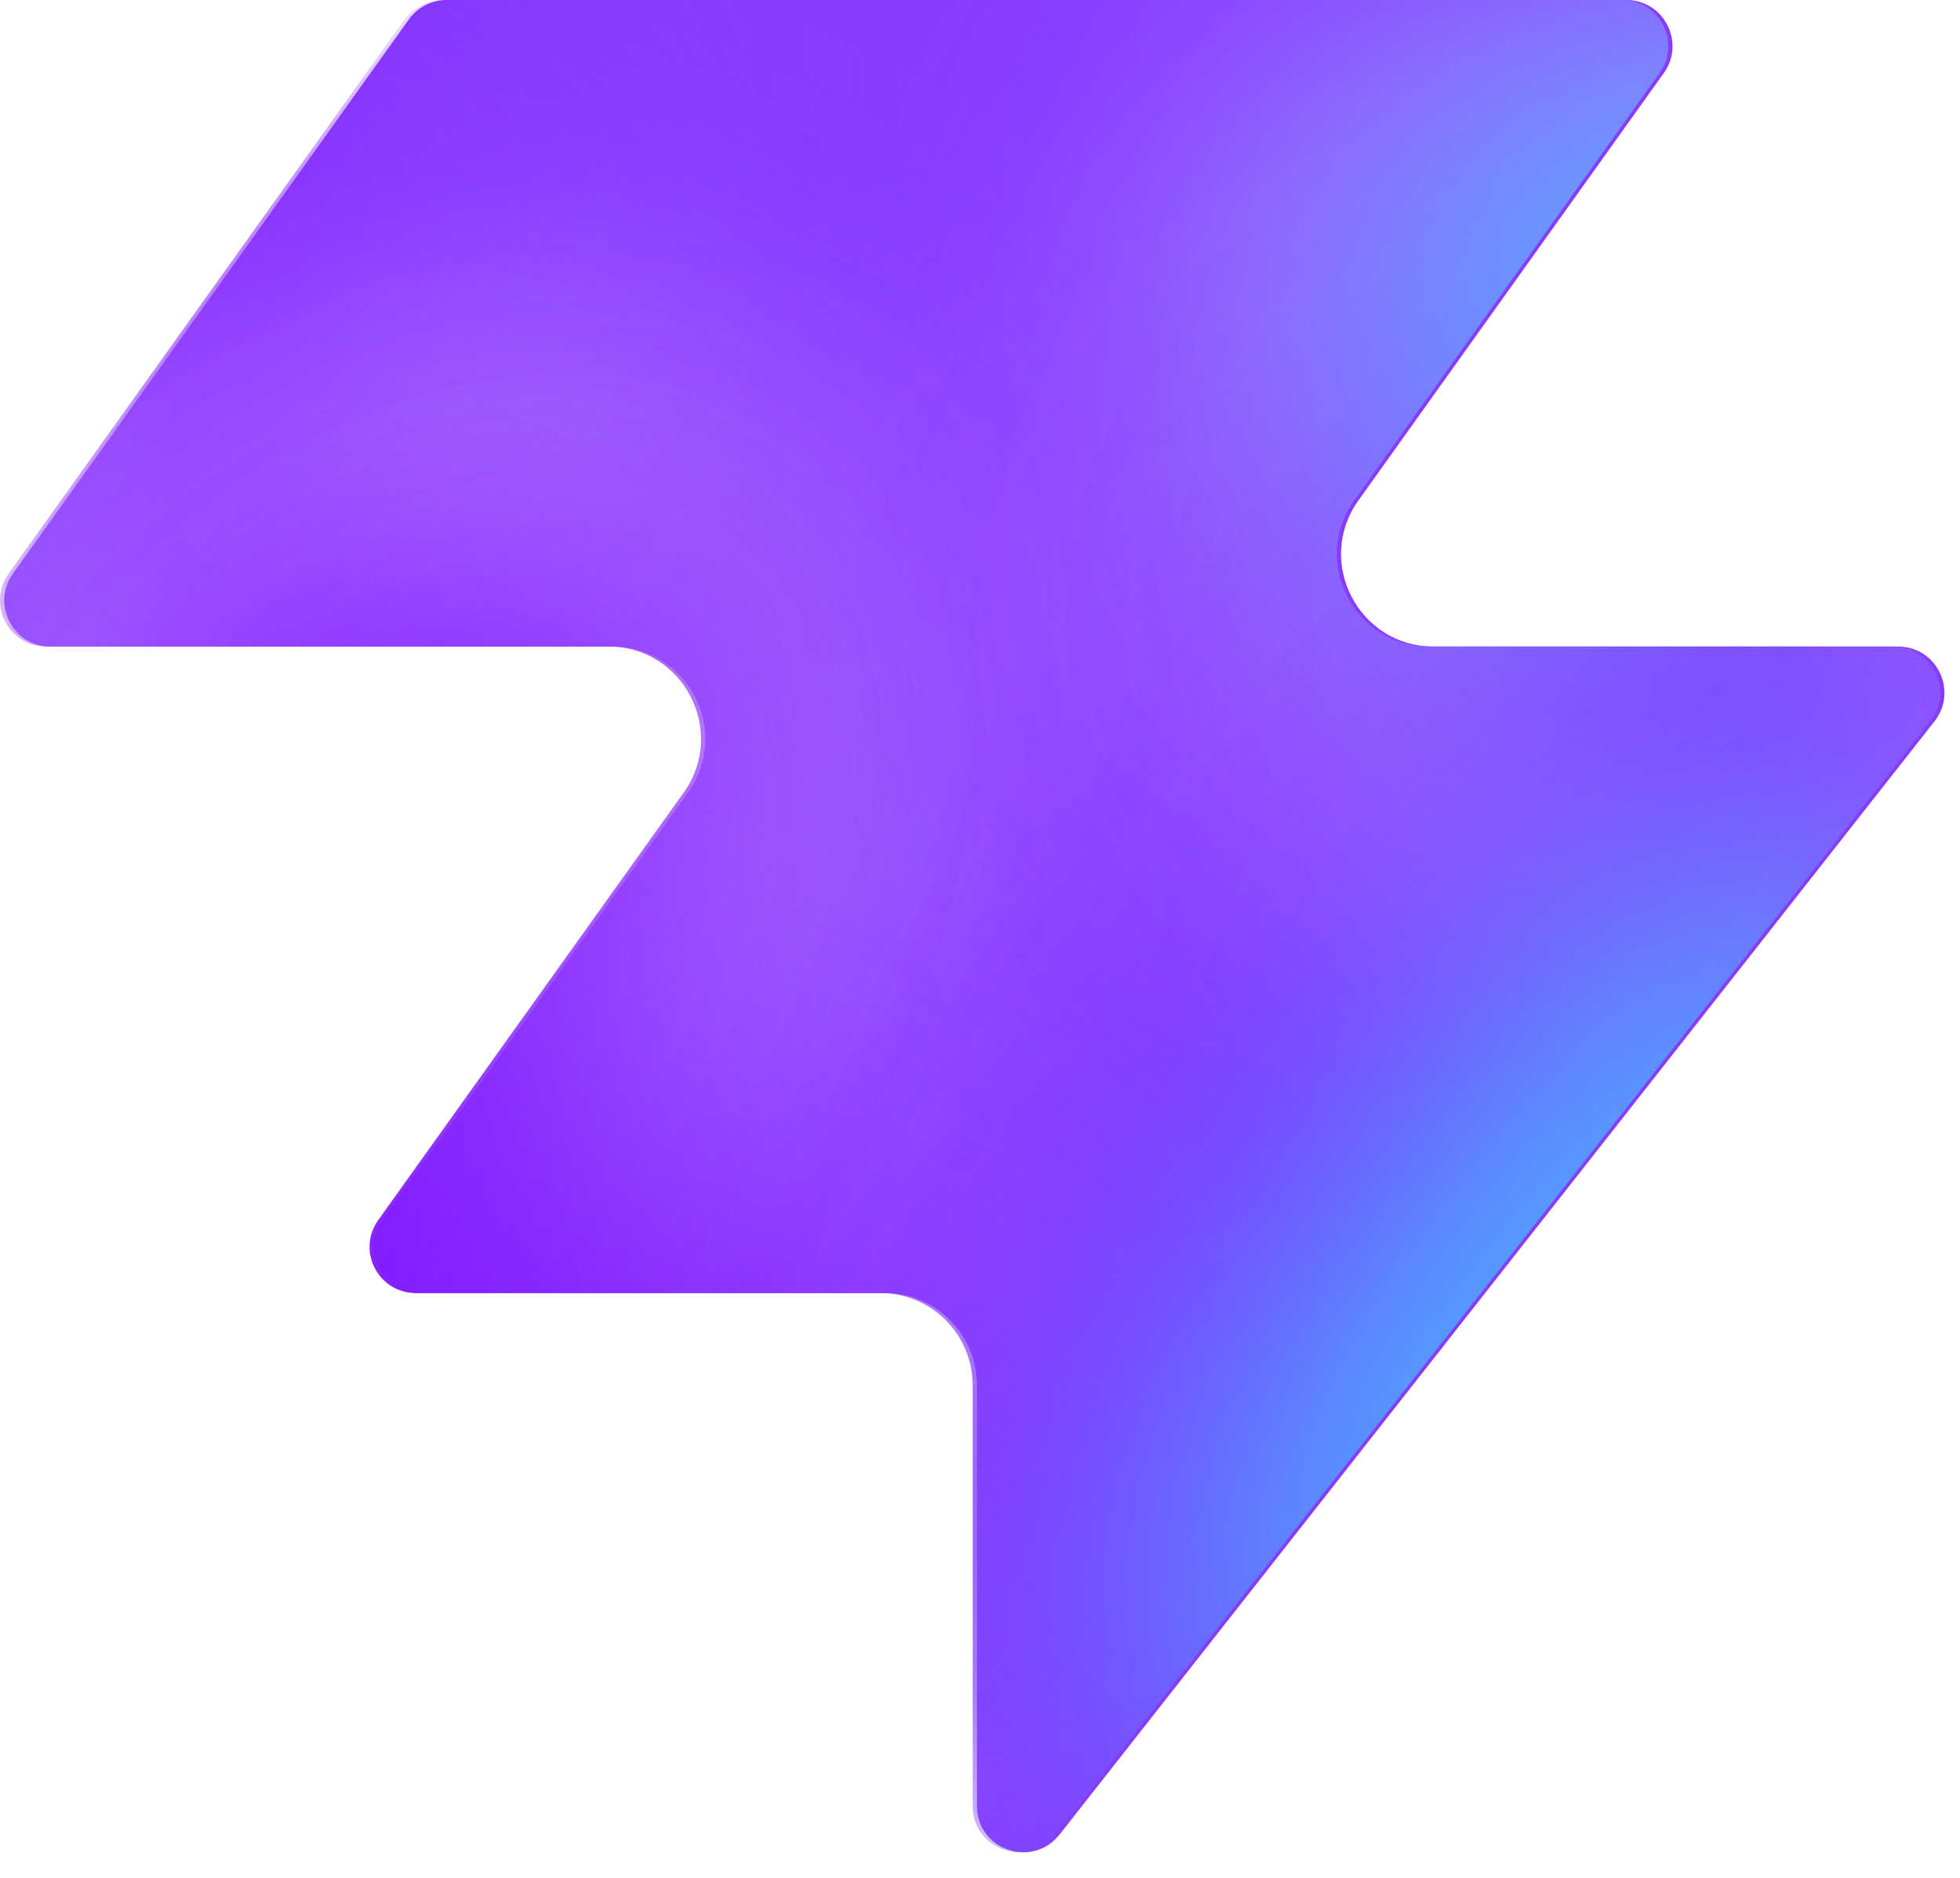
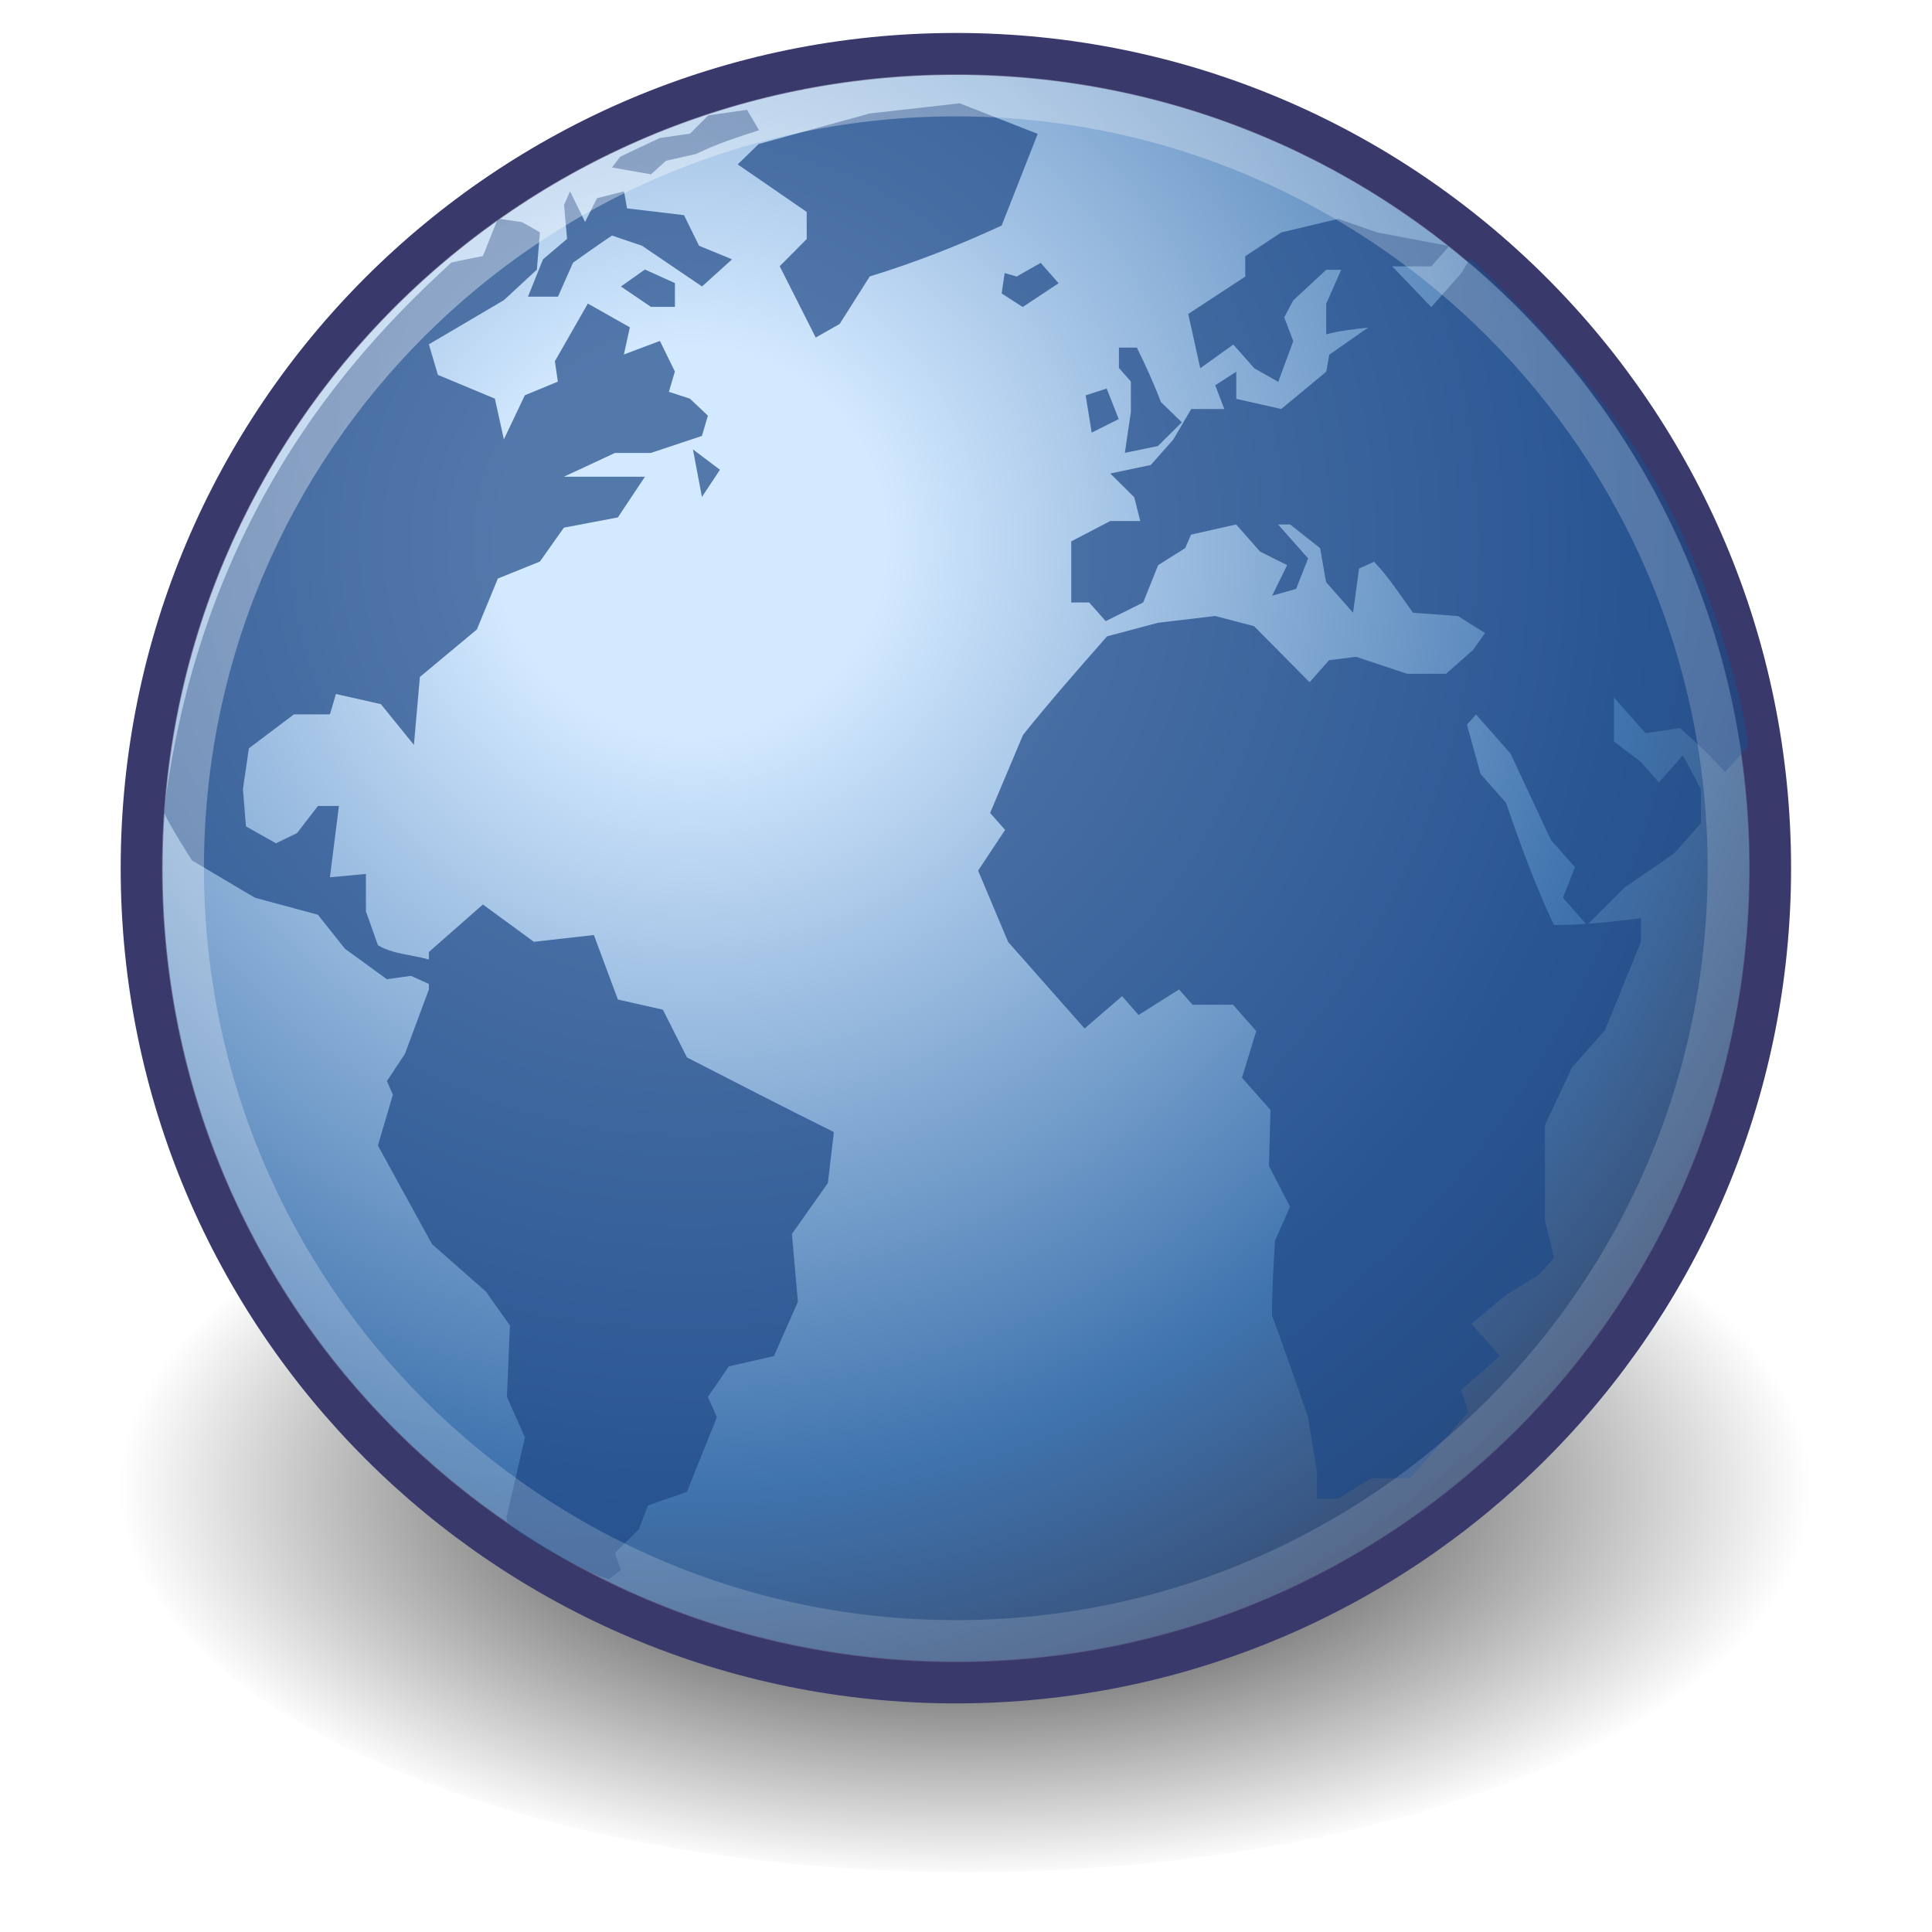
- <svg xmlns="http://www.w3.org/2000/svg" width="48" height="46" fill="none" viewBox="0 0 48 46">
-   <path fill="#863bff" d="M25.946 44.938c-.664.845-2.021.375-2.021-.698V33.937a2.26 2.26 0 0 0-2.262-2.262H10.287c-.92 0-1.456-1.04-.92-1.788l7.48-10.471c1.07-1.497 0-3.578-1.842-3.578H1.237c-.92 0-1.456-1.04-.92-1.788L10.013.474c.214-.297.556-.474.92-.474h28.894c.92 0 1.456 1.04.92 1.788l-7.48 10.471c-1.07 1.498 0 3.579 1.842 3.579h11.377c.943 0 1.473 1.088.89 1.83L25.947 44.94z" style="fill:#863bff;fill:color(display-p3 .525 .23 1);fill-opacity:1" />
-   <mask id="a" width="48" height="46" x="0" y="0" maskUnits="userSpaceOnUse" style="mask-type:alpha">
-     <path fill="#000" d="M25.842 44.938c-.664.844-2.021.375-2.021-.698V33.937a2.26 2.26 0 0 0-2.262-2.262H10.183c-.92 0-1.456-1.04-.92-1.788l7.48-10.471c1.07-1.498 0-3.579-1.842-3.579H1.133c-.92 0-1.456-1.04-.92-1.787L9.91.473c.214-.297.556-.474.92-.474h28.894c.92 0 1.456 1.04.92 1.788l-7.48 10.471c-1.07 1.498 0 3.578 1.842 3.578h11.377c.943 0 1.473 1.088.89 1.832L25.843 44.94z" style="fill:#000;fill-opacity:1" />
-   </mask>
-   <g mask="url(#a)">
-     <g filter="url(#b)">
-       <ellipse cx="5.508" cy="14.704" fill="#ede6ff" rx="5.508" ry="14.704" style="fill:#ede6ff;fill:color(display-p3 .927 .903 1);fill-opacity:1" transform="matrix(.00324 1 1 -.00324 -4.47 31.516)" />
-     </g>
-     <g filter="url(#c)">
-       <ellipse cx="10.399" cy="29.851" fill="#ede6ff" rx="10.399" ry="29.851" style="fill:#ede6ff;fill:color(display-p3 .927 .903 1);fill-opacity:1" transform="matrix(.00324 1 1 -.00324 -39.328 7.883)" />
-     </g>
-     <g filter="url(#d)">
-       <ellipse cx="5.508" cy="30.487" fill="#7e14ff" rx="5.508" ry="30.487" style="fill:#7e14ff;fill:color(display-p3 .492 .077 1);fill-opacity:1" transform="rotate(89.814 -25.913 -14.639)scale(1 -1)" />
-     </g>
-     <g filter="url(#e)">
-       <ellipse cx="5.508" cy="30.599" fill="#7e14ff" rx="5.508" ry="30.599" style="fill:#7e14ff;fill:color(display-p3 .492 .077 1);fill-opacity:1" transform="rotate(89.814 -32.644 -3.334)scale(1 -1)" />
-     </g>
-     <g filter="url(#f)">
-       <ellipse cx="5.508" cy="30.599" fill="#7e14ff" rx="5.508" ry="30.599" style="fill:#7e14ff;fill:color(display-p3 .492 .077 1);fill-opacity:1" transform="matrix(.00324 1 1 -.00324 -34.34 30.47)" />
-     </g>
-     <g filter="url(#g)">
-       <ellipse cx="14.072" cy="22.078" fill="#ede6ff" rx="14.072" ry="22.078" style="fill:#ede6ff;fill:color(display-p3 .927 .903 1);fill-opacity:1" transform="rotate(93.35 24.506 48.493)scale(-1 1)" />
-     </g>
-     <g filter="url(#h)">
-       <ellipse cx="3.47" cy="21.501" fill="#7e14ff" rx="3.47" ry="21.501" style="fill:#7e14ff;fill:color(display-p3 .492 .077 1);fill-opacity:1" transform="rotate(89.009 28.708 47.59)scale(-1 1)" />
-     </g>
-     <g filter="url(#i)">
-       <ellipse cx="3.47" cy="21.501" fill="#7e14ff" rx="3.47" ry="21.501" style="fill:#7e14ff;fill:color(display-p3 .492 .077 1);fill-opacity:1" transform="rotate(89.009 28.708 47.59)scale(-1 1)" />
-     </g>
-     <g filter="url(#j)">
-       <ellipse cx=".387" cy="8.972" fill="#7e14ff" rx="4.407" ry="29.108" style="fill:#7e14ff;fill:color(display-p3 .492 .077 1);fill-opacity:1" transform="rotate(39.51 .387 8.972)" />
-     </g>
-     <g filter="url(#k)">
-       <ellipse cx="47.523" cy="-6.092" fill="#7e14ff" rx="4.407" ry="29.108" style="fill:#7e14ff;fill:color(display-p3 .492 .077 1);fill-opacity:1" transform="rotate(37.892 47.523 -6.092)" />
-     </g>
-     <g filter="url(#l)">
-       <ellipse cx="41.412" cy="6.333" fill="#47bfff" rx="5.971" ry="9.665" style="fill:#47bfff;fill:color(display-p3 .28 .748 1);fill-opacity:1" transform="rotate(37.892 41.412 6.333)" />
-     </g>
-     <g filter="url(#m)">
-       <ellipse cx="-1.879" cy="38.332" fill="#7e14ff" rx="4.407" ry="29.108" style="fill:#7e14ff;fill:color(display-p3 .492 .077 1);fill-opacity:1" transform="rotate(37.892 -1.88 38.332)" />
-     </g>
-     <g filter="url(#n)">
-       <ellipse cx="-1.879" cy="38.332" fill="#7e14ff" rx="4.407" ry="29.108" style="fill:#7e14ff;fill:color(display-p3 .492 .077 1);fill-opacity:1" transform="rotate(37.892 -1.88 38.332)" />
-     </g>
-     <g filter="url(#o)">
-       <ellipse cx="35.651" cy="29.907" fill="#7e14ff" rx="4.407" ry="29.108" style="fill:#7e14ff;fill:color(display-p3 .492 .077 1);fill-opacity:1" transform="rotate(37.892 35.651 29.907)" />
-     </g>
-     <g filter="url(#p)">
-       <ellipse cx="38.418" cy="32.4" fill="#47bfff" rx="5.971" ry="15.297" style="fill:#47bfff;fill:color(display-p3 .28 .748 1);fill-opacity:1" transform="rotate(37.892 38.418 32.4)" />
+ <svg xmlns="http://www.w3.org/2000/svg" version="1.1" width="1000" height="1000" viewBox="0 0 1000 1000" xml:space="preserve">
+   <defs>
+ </defs>
+   <g transform="matrix(2.67 0 0 2.67 500.86 499.89)">
+     <g style="">
+       <g transform="matrix(8.14 0 0 10.12 0 100.07)">
+         <radialGradient id="SVGID_34" gradientUnits="userSpaceOnUse" gradientTransform="matrix(1.64 0 0 0.61 0 0)" cx="15.116" cy="63.965" r="12.289" fx="15.116" fy="63.965">
+           <stop offset="0%" style="stop-color:rgb(0,0,0);stop-opacity: 1" />
+           <stop offset="100%" style="stop-color:rgb(0,0,0);stop-opacity: 0" />
+         </radialGradient>
+         <path style="stroke: none; stroke-width: 1; stroke-dasharray: none; stroke-linecap: butt; stroke-dashoffset: 0; stroke-linejoin: miter; stroke-miterlimit: 4; fill: url(#SVGID_34); fill-rule: nonzero; opacity: 1;" transform=" translate(-24.85, -38.91)" d="M 45.053 38.909 a 20.203 7.475 0 1 1 -40.406 0 a 20.203 7.475 0 1 1 40.406 0 z" stroke-linecap="round" />
+       </g>
+       <g transform="matrix(8.14 0 0 8.14 -2.28 -18.89)">
+         <radialGradient id="SVGID_35" gradientUnits="userSpaceOnUse" gradientTransform="matrix(1 0 0 1 0 0)" cx="18.248" cy="15.716" r="29.993" fx="18.248" fy="15.716">
+           <stop offset="0%" style="stop-color:rgb(211,233,255);stop-opacity: 1" />
+           <stop offset="15.517%" style="stop-color:rgb(211,233,255);stop-opacity: 1" />
+           <stop offset="75%" style="stop-color:rgb(64,116,174);stop-opacity: 1" />
+           <stop offset="100%" style="stop-color:rgb(54,72,108);stop-opacity: 1" />
+         </radialGradient>
+         <path style="stroke: rgb(57,57,108); stroke-width: 1; stroke-dasharray: none; stroke-linecap: butt; stroke-dashoffset: 0; stroke-linejoin: miter; stroke-miterlimit: 4; fill: url(#SVGID_35); fill-rule: nonzero; opacity: 1;" transform=" translate(-24.57, -23.49)" d="M 43.96 23.485 c 0 10.71 -8.682 19.392 -19.39 19.392 c -10.709 0 -19.391 -8.682 -19.391 -19.392 c 0 -10.709 8.682 -19.39 19.391 -19.39 c 10.708 0 19.39 8.681 19.39 19.39 z" stroke-linecap="round" />
+       </g>
+       <g transform="matrix(8 0 0 8 53.33 -31.93)">
+         <path style="stroke: none; stroke-width: 1; stroke-dasharray: none; stroke-linecap: butt; stroke-dashoffset: 0; stroke-linejoin: miter; stroke-miterlimit: 4; fill: rgb(32,74,135); fill-opacity: 0.71; fill-rule: nonzero; opacity: 1;" transform=" translate(-31.84, -22.03)" d="M 44.071 20.714 c 0 0.263 0 0 0 0 l -0.545 0.617 c -0.334 -0.394 -0.709 -0.725 -1.09 -1.07 l -0.836 0.123 l -0.764 -0.863 v 1.068 l 0.654 0.495 l 0.435 0.493 l 0.582 -0.658 c 0.146 0.274 0.291 0.549 0.436 0.823 v 0.822 l -0.655 0.74 l -1.199 0.823 l -0.908 0.906 l -0.582 -0.66 l 0.291 -0.74 l -0.581 -0.658 l -0.981 -2.098 l -0.836 -0.945 l -0.219 0.246 l 0.328 1.193 l 0.617 0.699 c 0.352 1.018 0.701 1.99 1.164 2.963 c 0.718 0 1.395 -0.076 2.107 -0.166 v 0.576 l -0.872 2.139 l -0.8 0.904 l -0.654 1.4 v 2.303 l 0.219 0.906 l -0.363 0.41 l -0.801 0.494 l -0.836 0.699 l 0.691 0.781 l -0.945 0.824 l 0.182 0.533 l -1.418 1.605 h -0.944 l -0.8 0.494 h -0.51 v -0.658 l -0.217 -1.318 c -0.281 -0.826 -0.574 -1.647 -0.872 -2.467 c 0 -0.606 0.036 -1.205 0.072 -1.81 l 0.364 -0.822 l -0.51 -0.988 l 0.037 -1.357 l -0.691 -0.781 l 0.346 -1.131 l -0.562 -0.638 h -0.982 l -0.327 -0.37 l -0.981 0.618 l -0.399 -0.454 l -0.909 0.782 c -0.617 -0.7 -1.235 -1.399 -1.853 -2.098 l -0.727 -1.728 l 0.654 -0.986 l -0.363 -0.411 l 0.799 -1.894 c 0.656 -0.816 1.342 -1.6 2.035 -2.386 l 1.236 -0.329 l 1.381 -0.164 l 0.945 0.247 L 33.459 19.15 l 0.473 -0.534 l 0.653 -0.082 l 1.236 0.411 h 0.945 l 0.654 -0.576 l 0.291 -0.411 l -0.655 -0.411 l -1.091 -0.082 c -0.303 -0.42 -0.584 -0.861 -0.943 -1.234 l -0.364 0.164 l -0.145 1.07 l -0.654 -0.74 l -0.144 -0.824 l -0.727 -0.574 h -0.292 l 0.728 0.822 l -0.291 0.74 l -0.581 0.164 l 0.363 -0.74 l -0.655 -0.328 l -0.58 -0.658 l -1.092 0.246 l -0.144 0.328 l -0.654 0.412 l -0.363 0.905 l -0.908 0.452 l -0.4 -0.452 h -0.435 v -1.481 l 0.945 -0.494 h 0.727 l -0.146 -0.575 l -0.58 -0.576 l 0.981 -0.206 l 0.545 -0.616 l 0.435 -0.741 h 0.801 l -0.219 -0.575 l 0.51 -0.329 v 0.658 l 1.09 0.246 l 1.09 -0.904 l 0.073 -0.412 l 0.944 -0.658 c -0.342 0.043 -0.684 0.074 -1.018 0.165 v -0.741 l 0.363 -0.823 h -0.363 l -0.798 0.74 l -0.219 0.412 l 0.219 0.577 l -0.364 0.986 l -0.581 -0.329 l -0.508 -0.575 l -0.801 0.575 l -0.291 -1.316 l 1.381 -0.905 v -0.494 l 0.873 -0.576 l 1.381 -0.33 l 0.945 0.33 l 1.744 0.329 l -0.435 0.493 h -0.945 l 0.945 0.987 l 0.727 -0.822 l 0.221 -0.362 s 2.787 2.498 4.38 5.231 c 1.593 2.733 2.341 5.955 2.341 6.609 z M 26.07 9.236 l -0.073 0.493 l 0.51 0.329 l 0.871 -0.576 l -0.435 -0.494 l -0.582 0.33 l -0.29 -0.083 m 0.8 -3.373 l -1.891 -0.741 l -2.18 0.247 l -2.69 0.74 l -0.509 0.494 l 1.672 1.151 v 0.658 l -0.654 0.658 l 0.873 1.729 l 0.58 -0.33 l 0.729 -1.151 c 1.123 -0.347 2.13 -0.741 3.197 -1.234 l 0.873 -2.221 m 1.963 6.912 l -0.291 -0.741 l -0.51 0.165 l 0.146 0.904 l 0.654 -0.328" stroke-linecap="round" />
+       </g>
+       <g transform="matrix(8 0 0 8 -57.11 -13.01)">
+         <path style="stroke: none; stroke-width: 1; stroke-dasharray: none; stroke-linecap: butt; stroke-dashoffset: 0; stroke-linejoin: miter; stroke-miterlimit: 4; fill: rgb(32,74,135); fill-opacity: 0.71; fill-rule: nonzero; opacity: 1;" transform=" translate(-18.03, -24.4)" d="m 29.123 12.609 l -0.145 0.988 l 0.8 -0.165 l 0.581 -0.575 l -0.509 -0.494 c -0.171 -0.455 -0.367 -0.88 -0.581 -1.316 h -0.435 v 0.493 l 0.29 0.329 v 0.74 M 18.365 28.242 l -0.582 -1.152 l -1.09 -0.247 l -0.582 -1.562 l -1.454 0.164 l -1.235 -0.904 l -1.309 1.151 v 0.182 c -0.396 -0.114 -0.883 -0.13 -1.235 -0.347 l -0.291 -0.822 v -0.905 l -0.872 0.082 c 0.073 -0.576 0.145 -1.151 0.218 -1.728 h -0.509 l -0.508 0.658 l -0.509 0.246 l -0.727 -0.41 l -0.073 -0.905 l 0.145 -0.987 l 1.091 -0.822 h 0.872 l 0.145 -0.494 l 1.09 0.246 l 0.8 0.988 l 0.145 -1.647 l 1.381 -1.151 l 0.509 -1.234 l 1.018 -0.411 l 0.582 -0.822 l 1.308 -0.248 l 0.655 -0.986 h -1.963 l 1.236 -0.576 h 0.872 l 1.236 -0.412 l 0.145 -0.492 l -0.436 -0.412 l -0.509 -0.165 l 0.145 -0.493 l -0.363 -0.74 l -0.873 0.328 l 0.145 -0.658 l -1.018 -0.576 l -0.799 1.398 l 0.072 0.494 l -0.799 0.33 l -0.509 1.069 l -0.218 -0.987 l -1.381 -0.576 l -0.218 -0.74 l 1.817 -1.07 l 0.8 -0.74 l 0.073 -0.905 l -0.436 -0.247 l -0.582 -0.083 l -0.363 0.905 s -0.608 0.119 -0.764 0.158 c -1.996 1.839 -6.029 5.81 -6.966 13.306 c 0.037 0.174 0.679 1.182 0.679 1.182 l 1.526 0.904 l 1.526 0.412 l 0.655 0.823 l 1.017 0.74 l 0.582 -0.082 l 0.436 0.196 v 0.133 l -0.581 1.563 l -0.436 0.658 l 0.145 0.33 l -0.363 1.232 l 1.309 2.387 l 1.308 1.152 l 0.582 0.822 l -0.073 1.728 l 0.436 0.986 l -0.436 1.893 s -0.034 -0.012 0.021 0.178 c 0.056 0.19 2.329 1.451 2.474 1.344 c 0.144 -0.109 0.267 -0.205 0.267 -0.205 l -0.145 -0.41 l 0.581 -0.576 l 0.218 -0.576 l 0.945 -0.33 l 0.727 -1.81 l -0.218 -0.492 l 0.508 -0.74 l 1.091 -0.248 l 0.582 -1.316 l -0.145 -1.645 l 0.872 -1.234 l 0.145 -1.234 c -1.193 -0.592 -2.377 -1.201 -3.562 -1.81 M 16.766 9.565 l 0.727 0.494 h 0.582 v -0.576 l -0.727 -0.329 l -0.582 0.411" stroke-linecap="round" />
+       </g>
+       <g transform="matrix(8 0 0 8 -62.85 -128.37)">
+         <path style="stroke: none; stroke-width: 1; stroke-dasharray: none; stroke-linecap: butt; stroke-dashoffset: 0; stroke-linejoin: miter; stroke-miterlimit: 4; fill: rgb(32,74,135); fill-opacity: 0.71; fill-rule: nonzero; opacity: 1;" transform=" translate(-17.31, -9.98)" d="m 14.876 8.907 l -0.364 0.905 h 0.727 l 0.364 -0.823 c 0.314 -0.222 0.625 -0.445 0.945 -0.658 l 0.727 0.247 c 0.484 0.329 0.969 0.658 1.454 0.987 l 0.728 -0.658 l -0.8 -0.329 l -0.364 -0.741 l -1.381 -0.165 l -0.073 -0.412 l -0.654 0.165 l -0.29 0.576 l -0.364 -0.741 l -0.145 0.329 l 0.073 0.823 l -0.582 0.494 m 2.616 -2.058 l 0.364 -0.329 l 0.727 -0.165 c 0.498 -0.242 0.998 -0.405 1.526 -0.576 l -0.29 -0.494 l -0.939 0.135 l -0.443 0.442 l -0.731 0.106 l -0.65 0.305 l -0.316 0.153 l -0.193 0.258 l 0.944 0.164 m 1.236 7.817 l 0.436 -0.658 l -0.655 -0.493 l 0.218 1.151" stroke-linecap="round" />
+       </g>
+       <g transform="matrix(8.14 0 0 8.14 -2.29 -18.88)">
+         <radialGradient id="SVGID_36" gradientUnits="userSpaceOnUse" gradientTransform="matrix(1 0 0 1 0 0)" cx="15.601" cy="12.142" r="43.527" fx="15.601" fy="12.142">
+           <stop offset="0%" style="stop-color:rgb(255,255,255);stop-opacity: 1" />
+           <stop offset="100%" style="stop-color:rgb(255,255,255);stop-opacity: 0.165" />
+         </radialGradient>
+         <path style="stroke: url(#SVGID_36); stroke-width: 1; stroke-dasharray: none; stroke-linecap: butt; stroke-dashoffset: 0; stroke-linejoin: miter; stroke-miterlimit: 4; fill: none; fill-rule: nonzero; opacity: 0.4;" transform=" translate(-24.57, -23.49)" d="M 42.975 23.486 c 0 10.166 -8.241 18.407 -18.406 18.407 c -10.165 0 -18.406 -8.241 -18.406 -18.407 c 0 -10.165 8.241 -18.406 18.406 -18.406 c 10.164 0 18.406 8.24 18.406 18.406 z" stroke-linecap="round" />
+       </g>
    </g>
  </g>
-   <defs>
-     <filter id="b" width="60.045" height="41.654" x="-19.77" y="16.149" color-interpolation-filters="sRGB" filterUnits="userSpaceOnUse">
-       <feFlood flood-opacity="0" result="BackgroundImageFix" />
-       <feBlend in="SourceGraphic" in2="BackgroundImageFix" result="shape" />
-       <feGaussianBlur result="effect1_foregroundBlur_2002_17158" stdDeviation="7.659" />
-     </filter>
-     <filter id="c" width="90.34" height="51.437" x="-54.613" y="-7.533" color-interpolation-filters="sRGB" filterUnits="userSpaceOnUse">
-       <feFlood flood-opacity="0" result="BackgroundImageFix" />
-       <feBlend in="SourceGraphic" in2="BackgroundImageFix" result="shape" />
-       <feGaussianBlur result="effect1_foregroundBlur_2002_17158" stdDeviation="7.659" />
-     </filter>
-     <filter id="d" width="79.355" height="29.4" x="-49.64" y="2.03" color-interpolation-filters="sRGB" filterUnits="userSpaceOnUse">
-       <feFlood flood-opacity="0" result="BackgroundImageFix" />
-       <feBlend in="SourceGraphic" in2="BackgroundImageFix" result="shape" />
-       <feGaussianBlur result="effect1_foregroundBlur_2002_17158" stdDeviation="4.596" />
-     </filter>
-     <filter id="e" width="79.579" height="29.4" x="-45.045" y="20.029" color-interpolation-filters="sRGB" filterUnits="userSpaceOnUse">
-       <feFlood flood-opacity="0" result="BackgroundImageFix" />
-       <feBlend in="SourceGraphic" in2="BackgroundImageFix" result="shape" />
-       <feGaussianBlur result="effect1_foregroundBlur_2002_17158" stdDeviation="4.596" />
-     </filter>
-     <filter id="f" width="79.579" height="29.4" x="-43.513" y="21.178" color-interpolation-filters="sRGB" filterUnits="userSpaceOnUse">
-       <feFlood flood-opacity="0" result="BackgroundImageFix" />
-       <feBlend in="SourceGraphic" in2="BackgroundImageFix" result="shape" />
-       <feGaussianBlur result="effect1_foregroundBlur_2002_17158" stdDeviation="4.596" />
-     </filter>
-     <filter id="g" width="74.749" height="58.852" x="15.756" y="-17.901" color-interpolation-filters="sRGB" filterUnits="userSpaceOnUse">
-       <feFlood flood-opacity="0" result="BackgroundImageFix" />
-       <feBlend in="SourceGraphic" in2="BackgroundImageFix" result="shape" />
-       <feGaussianBlur result="effect1_foregroundBlur_2002_17158" stdDeviation="7.659" />
-     </filter>
-     <filter id="h" width="61.377" height="25.362" x="23.548" y="2.284" color-interpolation-filters="sRGB" filterUnits="userSpaceOnUse">
-       <feFlood flood-opacity="0" result="BackgroundImageFix" />
-       <feBlend in="SourceGraphic" in2="BackgroundImageFix" result="shape" />
-       <feGaussianBlur result="effect1_foregroundBlur_2002_17158" stdDeviation="4.596" />
-     </filter>
-     <filter id="i" width="61.377" height="25.362" x="23.548" y="2.284" color-interpolation-filters="sRGB" filterUnits="userSpaceOnUse">
-       <feFlood flood-opacity="0" result="BackgroundImageFix" />
-       <feBlend in="SourceGraphic" in2="BackgroundImageFix" result="shape" />
-       <feGaussianBlur result="effect1_foregroundBlur_2002_17158" stdDeviation="4.596" />
-     </filter>
-     <filter id="j" width="56.045" height="63.649" x="-27.636" y="-22.853" color-interpolation-filters="sRGB" filterUnits="userSpaceOnUse">
-       <feFlood flood-opacity="0" result="BackgroundImageFix" />
-       <feBlend in="SourceGraphic" in2="BackgroundImageFix" result="shape" />
-       <feGaussianBlur result="effect1_foregroundBlur_2002_17158" stdDeviation="4.596" />
-     </filter>
-     <filter id="k" width="54.814" height="64.646" x="20.116" y="-38.415" color-interpolation-filters="sRGB" filterUnits="userSpaceOnUse">
-       <feFlood flood-opacity="0" result="BackgroundImageFix" />
-       <feBlend in="SourceGraphic" in2="BackgroundImageFix" result="shape" />
-       <feGaussianBlur result="effect1_foregroundBlur_2002_17158" stdDeviation="4.596" />
-     </filter>
-     <filter id="l" width="33.541" height="35.313" x="24.641" y="-11.323" color-interpolation-filters="sRGB" filterUnits="userSpaceOnUse">
-       <feFlood flood-opacity="0" result="BackgroundImageFix" />
-       <feBlend in="SourceGraphic" in2="BackgroundImageFix" result="shape" />
-       <feGaussianBlur result="effect1_foregroundBlur_2002_17158" stdDeviation="4.596" />
-     </filter>
-     <filter id="m" width="54.814" height="64.646" x="-29.286" y="6.009" color-interpolation-filters="sRGB" filterUnits="userSpaceOnUse">
-       <feFlood flood-opacity="0" result="BackgroundImageFix" />
-       <feBlend in="SourceGraphic" in2="BackgroundImageFix" result="shape" />
-       <feGaussianBlur result="effect1_foregroundBlur_2002_17158" stdDeviation="4.596" />
-     </filter>
-     <filter id="n" width="54.814" height="64.646" x="-29.286" y="6.009" color-interpolation-filters="sRGB" filterUnits="userSpaceOnUse">
-       <feFlood flood-opacity="0" result="BackgroundImageFix" />
-       <feBlend in="SourceGraphic" in2="BackgroundImageFix" result="shape" />
-       <feGaussianBlur result="effect1_foregroundBlur_2002_17158" stdDeviation="4.596" />
-     </filter>
-     <filter id="o" width="54.814" height="64.646" x="8.244" y="-2.416" color-interpolation-filters="sRGB" filterUnits="userSpaceOnUse">
-       <feFlood flood-opacity="0" result="BackgroundImageFix" />
-       <feBlend in="SourceGraphic" in2="BackgroundImageFix" result="shape" />
-       <feGaussianBlur result="effect1_foregroundBlur_2002_17158" stdDeviation="4.596" />
-     </filter>
-     <filter id="p" width="39.409" height="43.623" x="18.713" y="10.588" color-interpolation-filters="sRGB" filterUnits="userSpaceOnUse">
-       <feFlood flood-opacity="0" result="BackgroundImageFix" />
-       <feBlend in="SourceGraphic" in2="BackgroundImageFix" result="shape" />
-       <feGaussianBlur result="effect1_foregroundBlur_2002_17158" stdDeviation="4.596" />
-     </filter>
-   </defs>
</svg>
